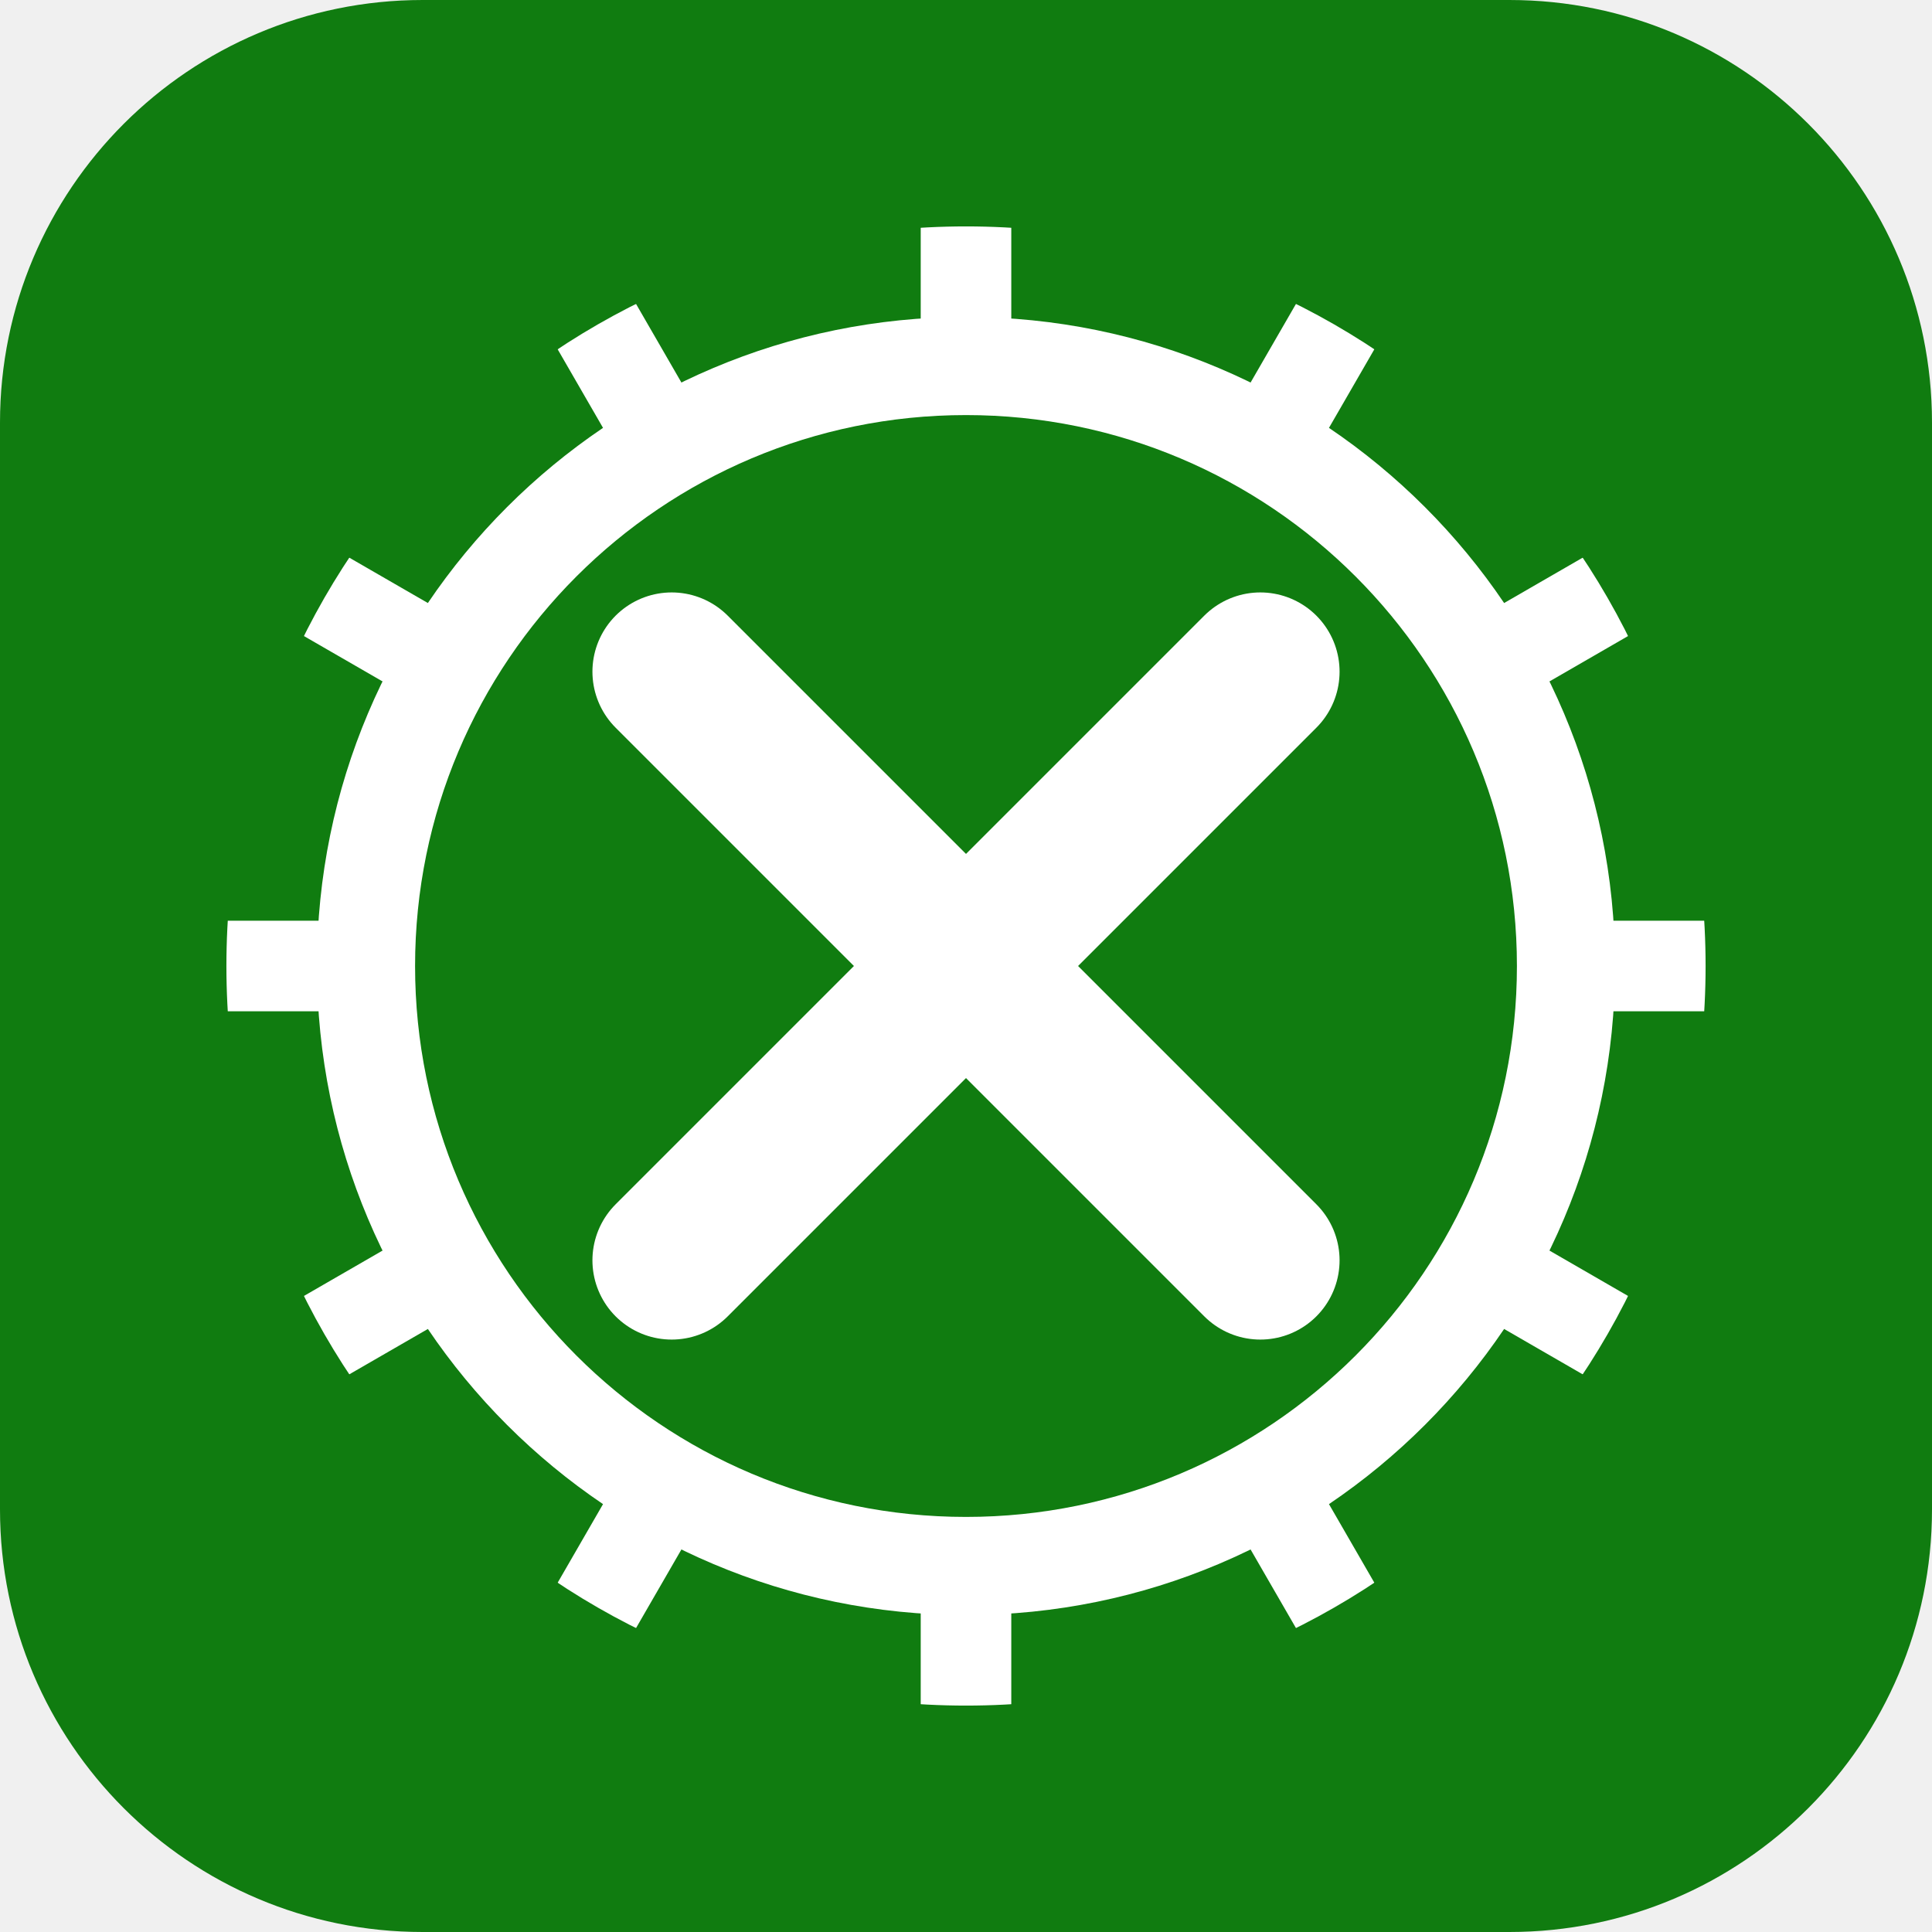
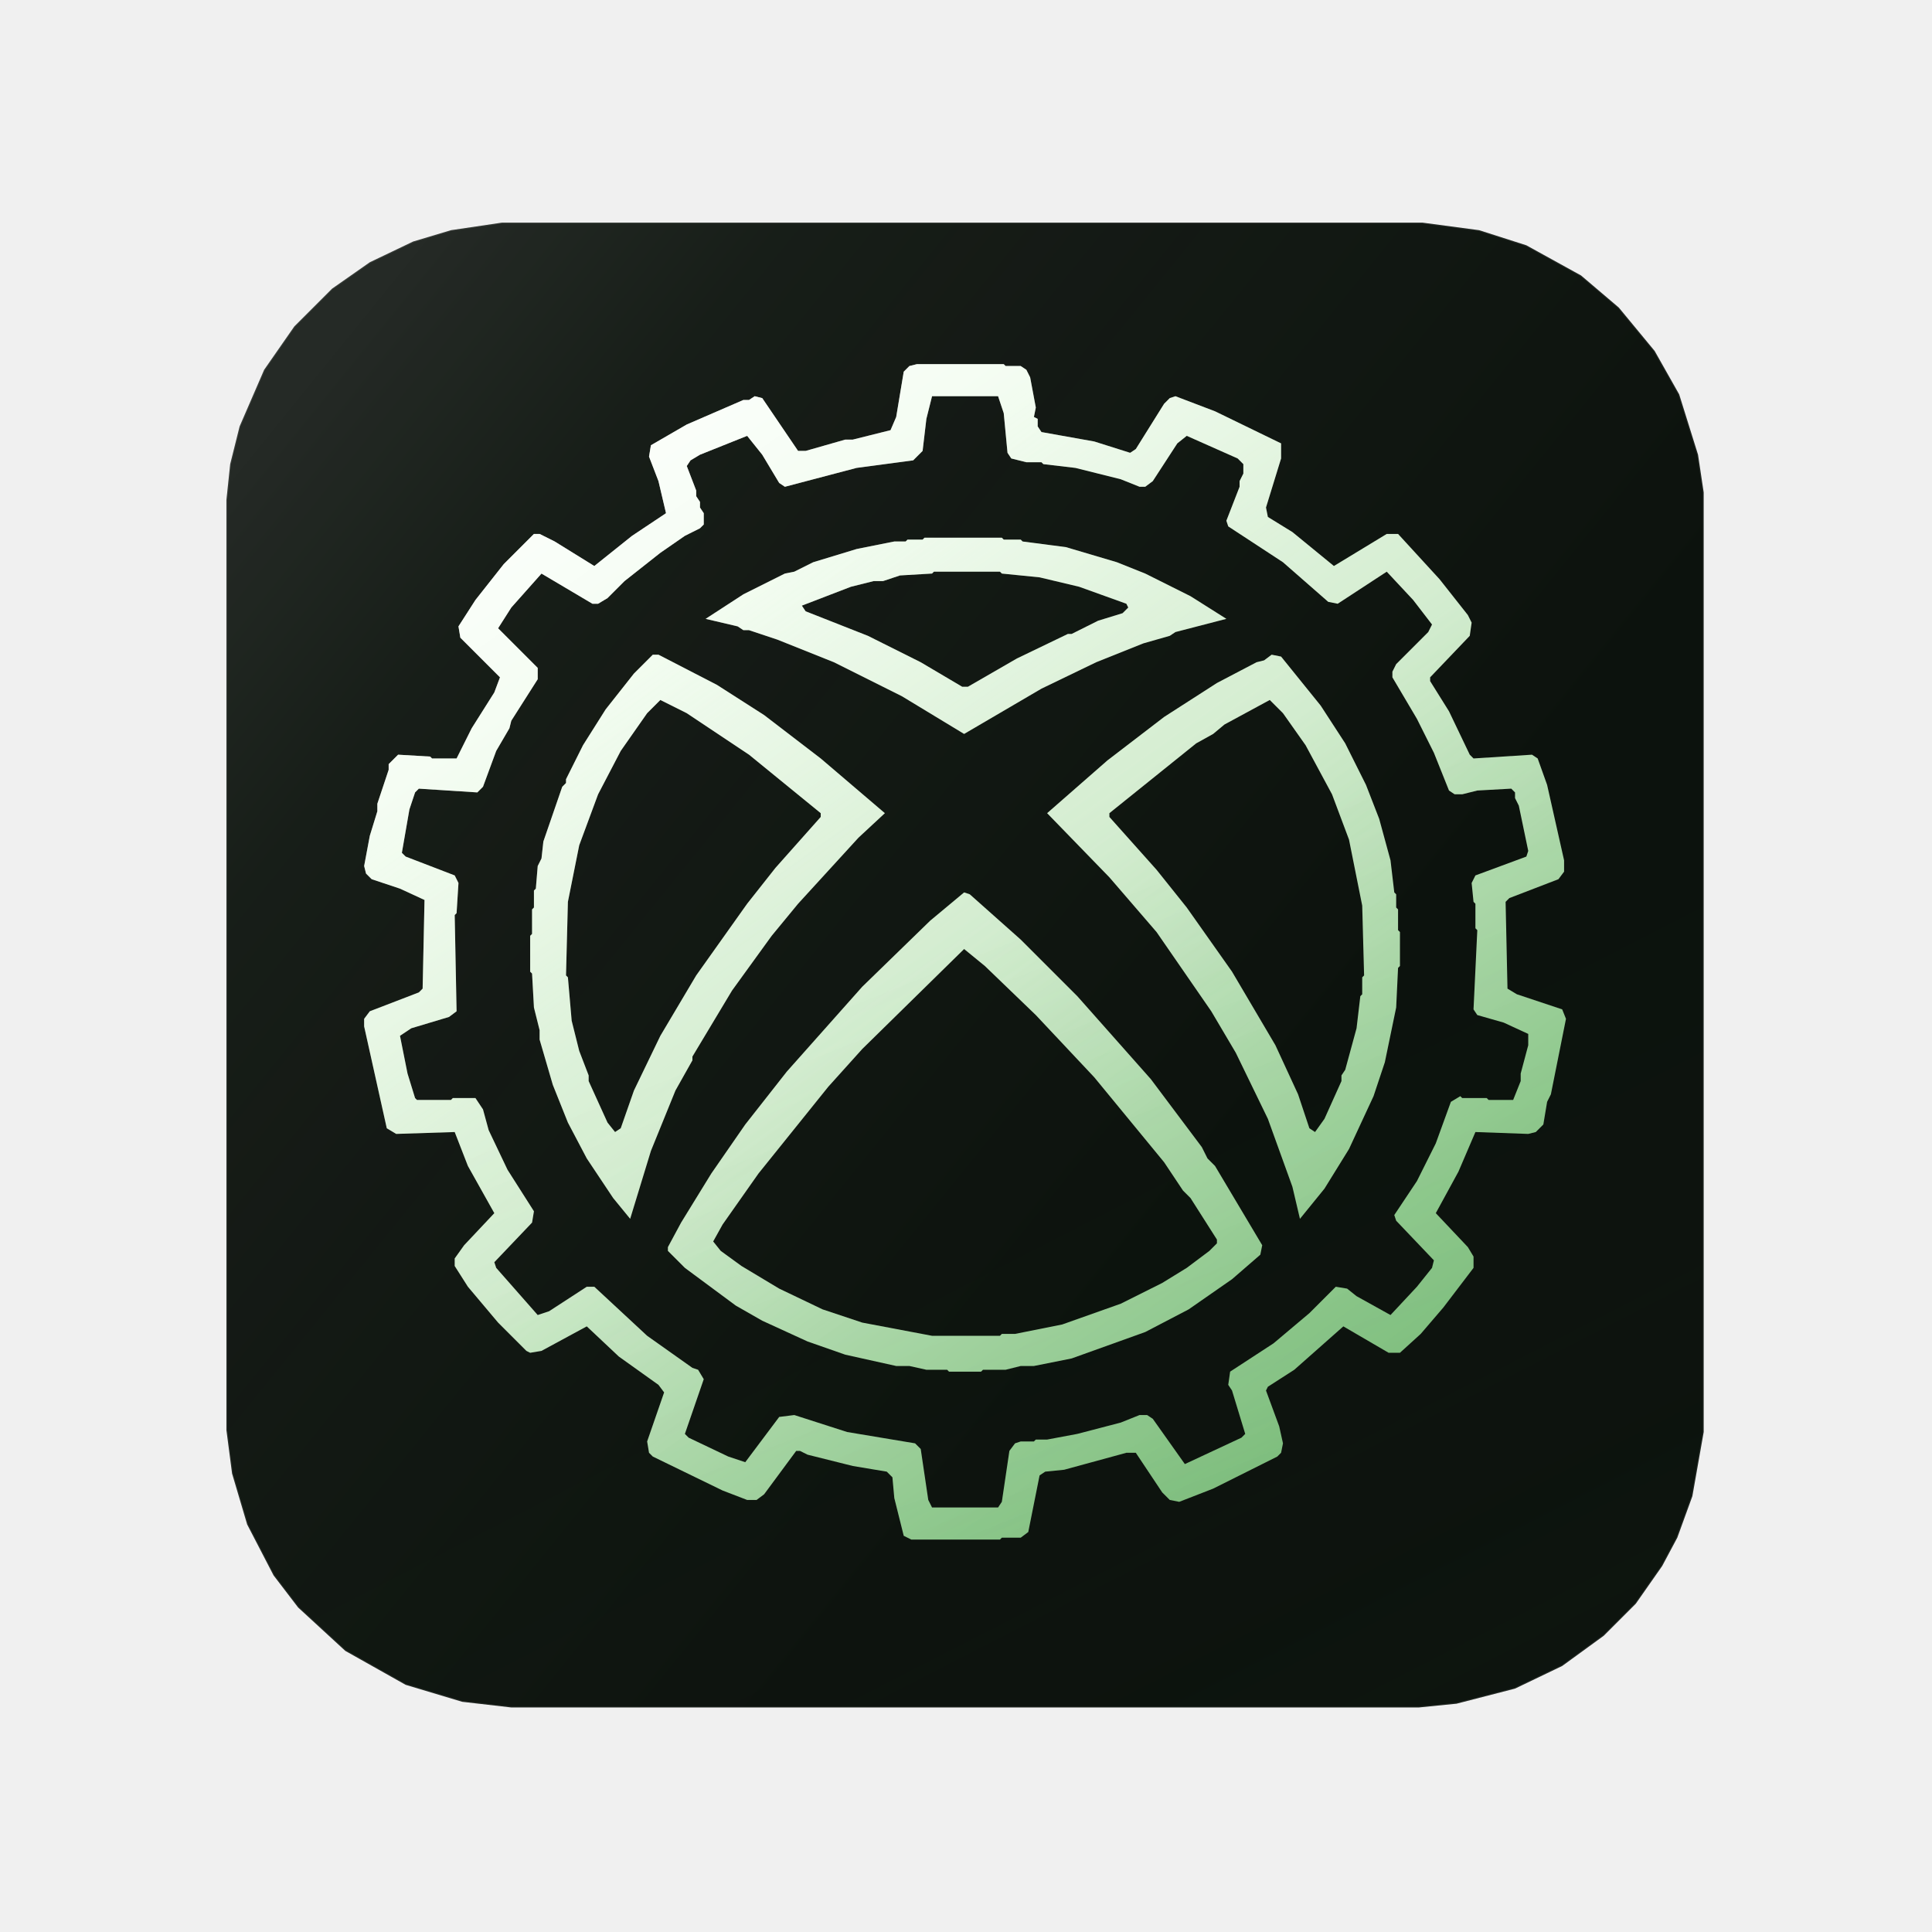
- <svg xmlns="http://www.w3.org/2000/svg" viewBox="0 0 512 512">
-   <rect width="512" height="512" rx="112" fill="#107c10" />
+ <svg xmlns="http://www.w3.org/2000/svg" width="1024" height="1024" viewBox="0 0 1024 1024" style="shape-rendering:auto;image-rendering:auto" text-rendering="geometricPrecision" color-rendering="optimizeQuality">
  <defs>
-     <mask id="gear-ring-mask">
-       <rect width="512" height="512" fill="#000" />
-       <g fill="#fff">
-         <circle cx="256" cy="256" r="172" />
-         <rect x="244" y="30" width="24" height="72" rx="6" />
-         <rect x="244" y="30" width="24" height="72" rx="6" transform="rotate(30 256 256)" />
-         <rect x="244" y="30" width="24" height="72" rx="6" transform="rotate(60 256 256)" />
-         <rect x="244" y="30" width="24" height="72" rx="6" transform="rotate(90 256 256)" />
-         <rect x="244" y="30" width="24" height="72" rx="6" transform="rotate(120 256 256)" />
-         <rect x="244" y="30" width="24" height="72" rx="6" transform="rotate(150 256 256)" />
-         <rect x="244" y="30" width="24" height="72" rx="6" transform="rotate(180 256 256)" />
-         <rect x="244" y="30" width="24" height="72" rx="6" transform="rotate(210 256 256)" />
-         <rect x="244" y="30" width="24" height="72" rx="6" transform="rotate(240 256 256)" />
-         <rect x="244" y="30" width="24" height="72" rx="6" transform="rotate(270 256 256)" />
-         <rect x="244" y="30" width="24" height="72" rx="6" transform="rotate(300 256 256)" />
-         <rect x="244" y="30" width="24" height="72" rx="6" transform="rotate(330 256 256)" />
-       </g>
-       <circle cx="256" cy="256" r="146" fill="#000" />
-     </mask>
+     <linearGradient id="appleGlassBase" x1="300" y1="190" x2="760" y2="830" gradientUnits="userSpaceOnUse">
+       <stop offset="0%" stop-color="#f8fff7" />
+       <stop offset="18%" stop-color="#edfbea" />
+       <stop offset="48%" stop-color="#cfeacb" />
+       <stop offset="78%" stop-color="#92ca90" />
+       <stop offset="100%" stop-color="#6fb56f" />
+     </linearGradient>
+     <linearGradient id="glassHighlight" x1="330" y1="180" x2="620" y2="590" gradientUnits="userSpaceOnUse">
+       <stop offset="0%" stop-color="#ffffff" stop-opacity="0.78" />
+       <stop offset="28%" stop-color="#ffffff" stop-opacity="0.34" />
+       <stop offset="58%" stop-color="#f7fff6" stop-opacity="0.14" />
+       <stop offset="100%" stop-color="#f7fff6" stop-opacity="0" />
+     </linearGradient>
+     <linearGradient id="glassShade" x1="610" y1="460" x2="770" y2="860" gradientUnits="userSpaceOnUse">
+       <stop offset="0%" stop-color="#5ea561" stop-opacity="0" />
+       <stop offset="65%" stop-color="#5ea561" stop-opacity="0.06" />
+       <stop offset="100%" stop-color="#4d9051" stop-opacity="0.16" />
+     </linearGradient>
+     <filter id="softGlassGlow" x="0%" y="0%" width="100%" height="100%">
+       <feComponentTransfer>
+         <feFuncA type="identity" />
+       </feComponentTransfer>
+     </filter>
+     <linearGradient id="bigsurEdgeHighlight" x1="220" y1="135" x2="720" y2="540" gradientUnits="userSpaceOnUse">
+       <stop offset="0%" stop-color="#ffffff" stop-opacity="0.10" />
+       <stop offset="22%" stop-color="#f6fff4" stop-opacity="0.05" />
+       <stop offset="48%" stop-color="#edf9ea" stop-opacity="0.03" />
+       <stop offset="100%" stop-color="#edf9ea" stop-opacity="0" />
+     </linearGradient>
+     <linearGradient id="bigsurEdgeShade" x1="660" y1="520" x2="860" y2="910" gradientUnits="userSpaceOnUse">
+       <stop offset="0%" stop-color="#1f3a22" stop-opacity="0" />
+       <stop offset="68%" stop-color="#1c331f" stop-opacity="0.035" />
+       <stop offset="100%" stop-color="#162919" stop-opacity="0.12" />
+     </linearGradient>
+     <linearGradient id="bigsurTopSheen" x1="260" y1="130" x2="540" y2="350" gradientUnits="userSpaceOnUse">
+       <stop offset="0%" stop-color="#ffffff" stop-opacity="0.44" />
+       <stop offset="35%" stop-color="#ffffff" stop-opacity="0.18" />
+       <stop offset="100%" stop-color="#ffffff" stop-opacity="0" />
+     </linearGradient>
+     <filter id="edgeGlowSoft" x="0%" y="0%" width="100%" height="100%">
+       <feComponentTransfer>
+         <feFuncA type="identity" />
+       </feComponentTransfer>
+     </filter>
+     <filter id="innerEdgeBlur" x="0%" y="0%" width="100%" height="100%">
+       <feComponentTransfer>
+         <feFuncA type="identity" />
+       </feComponentTransfer>
+     </filter>
  </defs>
-   <circle cx="256" cy="256" r="196" fill="#fff" mask="url(#gear-ring-mask)" />
-   <g fill="none" stroke="#fff" stroke-width="42" stroke-linecap="round">
-     <path d="M178 178 L334 334" />
-     <path d="M334 178 L178 334" />
+   <path d="M 176 153 L 156 173 L 140 196 L 127 226 L 122 246 L 120 265 L 120 758 L 123 781 L 131 808 L 145 835 L 158 852 L 183 875 L 215 893 L 245 902 L 271 905 L 752 905 L 772 903 L 803 895 L 828 883 L 850 867 L 867 850 L 881 830 L 889 815 L 897 793 L 903 759 L 903 261 L 900 241 L 890 209 L 877 186 L 858 163 L 838 146 L 809 130 L 784 122 L 754 118 L 266 118 L 239 122 L 219 128 L 196 139 Z" fill="#0c120d" />
+   <path d="M 176 153 L 156 173 L 140 196 L 127 226 L 122 246 L 120 265 L 120 758 L 123 781 L 131 808 L 145 835 L 158 852 L 183 875 L 215 893 L 245 902 L 271 905 L 752 905 L 772 903 L 803 895 L 828 883 L 850 867 L 867 850 L 881 830 L 889 815 L 897 793 L 903 759 L 903 261 L 900 241 L 890 209 L 877 186 L 858 163 L 838 146 L 809 130 L 784 122 L 754 118 L 266 118 L 239 122 L 219 128 L 196 139 Z" fill="url(#bigsurEdgeHighlight)" />
+   <path d="M 176 153 L 156 173 L 140 196 L 127 226 L 122 246 L 120 265 L 120 758 L 123 781 L 131 808 L 145 835 L 158 852 L 183 875 L 215 893 L 245 902 L 271 905 L 752 905 L 772 903 L 803 895 L 828 883 L 850 867 L 867 850 L 881 830 L 889 815 L 897 793 L 903 759 L 903 261 L 900 241 L 890 209 L 877 186 L 858 163 L 838 146 L 809 130 L 784 122 L 754 118 L 266 118 L 239 122 L 219 128 L 196 139 Z" fill="url(#bigsurEdgeShade)" />
+   <path d="M 176 153 L 156 173 L 140 196 L 127 226 L 122 246 L 120 265 L 120 758 L 123 781 L 131 808 L 145 835 L 158 852 L 183 875 L 215 893 L 245 902 L 271 905 L 752 905 L 772 903 L 803 895 L 828 883 L 850 867 L 867 850 L 881 830 L 889 815 L 897 793 L 903 759 L 903 261 L 900 241 L 890 209 L 877 186 L 858 163 L 838 146 L 809 130 L 784 122 L 754 118 L 266 118 L 239 122 L 219 128 L 196 139 Z" fill="none" stroke="#ffffff" stroke-opacity="0.04" stroke-width="1" stroke-linejoin="round" stroke-linecap="round" vector-effect="non-scaling-stroke" />
+   <path d="M 176 153 L 156 173 L 140 196 L 127 226 L 122 246 L 120 265 L 120 758 L 123 781 L 131 808 L 145 835 L 158 852 L 183 875 L 215 893 L 245 902 L 271 905 L 752 905 L 772 903 L 803 895 L 828 883 L 850 867 L 867 850 L 881 830 L 889 815 L 897 793 L 903 759 L 903 261 L 900 241 L 890 209 L 877 186 L 858 163 L 838 146 L 809 130 L 784 122 L 754 118 L 266 118 L 239 122 L 219 128 L 196 139 Z" fill="none" stroke="#ffffff" stroke-opacity="0.06" stroke-width="1" stroke-linejoin="round" stroke-linecap="round" vector-effect="non-scaling-stroke" />
+   <g stroke-linejoin="round" stroke-linecap="round">
+     <path d="M 511 473 L 493 488 L 457 523 L 417 568 L 395 596 L 377 622 L 361 648 L 354 661 L 354 663 L 363 672 L 390 692 L 404 700 L 428 711 L 448 718 L 475 724 L 482 724 L 491 726 L 502 726 L 503 727 L 520 727 L 521 726 L 533 726 L 541 724 L 548 724 L 568 720 L 607 706 L 630 694 L 653 678 L 668 665 L 669 660 L 644 618 L 640 614 L 637 608 L 610 572 L 571 528 L 541 498 L 514 474 Z M 378 658 L 383 649 L 402 622 L 439 576 L 457 556 L 511 503 L 522 512 L 549 538 L 580 571 L 617 616 L 627 631 L 631 635 L 645 657 L 645 659 L 641 663 L 629 672 L 616 680 L 594 691 L 563 702 L 538 707 L 531 707 L 530 708 L 494 708 L 457 701 L 436 694 L 413 683 L 393 671 L 382 663 Z" fill="url(#appleGlassBase)" fill-rule="evenodd" />
+     <path d="M 674 347 L 670 350 L 666 351 L 645 362 L 617 380 L 587 403 L 555 431 L 588 465 L 613 494 L 642 536 L 655 558 L 672 593 L 685 629 L 689 646 L 702 630 L 715 609 L 728 581 L 734 563 L 740 534 L 741 513 L 742 512 L 742 494 L 741 493 L 741 482 L 740 481 L 740 474 L 739 473 L 737 456 L 731 434 L 724 416 L 713 394 L 700 374 L 679 348 Z M 673 371 L 680 378 L 692 395 L 706 421 L 715 445 L 722 480 L 723 517 L 722 518 L 722 527 L 721 528 L 719 545 L 713 567 L 711 570 L 711 573 L 702 593 L 697 600 L 694 598 L 688 580 L 676 554 L 653 515 L 629 481 L 613 461 L 588 433 L 588 431 L 634 394 L 643 389 L 649 384 Z" fill="url(#appleGlassBase)" fill-rule="evenodd" />
+     <path d="M 349 347 L 346 347 L 336 357 L 321 376 L 309 395 L 300 413 L 300 415 L 298 417 L 288 446 L 287 455 L 285 459 L 284 471 L 283 472 L 283 481 L 282 482 L 282 495 L 281 496 L 281 515 L 282 516 L 283 534 L 286 546 L 286 551 L 293 575 L 301 595 L 311 614 L 325 635 L 334 646 L 345 610 L 358 578 L 367 562 L 367 560 L 388 525 L 409 496 L 423 479 L 455 444 L 469 431 L 435 402 L 405 379 L 380 363 Z M 350 371 L 364 378 L 397 400 L 435 431 L 435 433 L 411 460 L 396 479 L 369 517 L 350 549 L 336 578 L 329 598 L 326 600 L 322 595 L 312 573 L 312 570 L 307 557 L 303 541 L 301 518 L 300 517 L 301 478 L 307 448 L 317 421 L 329 398 L 343 378 Z" fill="url(#appleGlassBase)" fill-rule="evenodd" />
+     <path d="M 374 328 L 391 332 L 394 334 L 397 334 L 412 339 L 442 351 L 478 369 L 511 389 L 552 365 L 581 351 L 606 341 L 620 337 L 623 335 L 650 328 L 631 316 L 607 304 L 592 298 L 565 290 L 542 287 L 541 286 L 532 286 L 531 285 L 490 285 L 489 286 L 481 286 L 480 287 L 474 287 L 454 291 L 431 298 L 421 303 L 416 304 L 394 315 Z M 425 321 L 451 311 L 463 308 L 468 308 L 477 305 L 494 304 L 495 303 L 530 303 L 531 304 L 551 306 L 572 311 L 597 320 L 598 322 L 595 325 L 582 329 L 568 336 L 566 336 L 539 349 L 513 364 L 510 364 L 488 351 L 460 337 L 427 324 Z" fill="url(#appleGlassBase)" fill-rule="evenodd" />
+     <path d="M 486 193 L 482 194 L 479 197 L 475 221 L 472 228 L 452 233 L 448 233 L 427 239 L 423 239 L 404 211 L 400 210 L 397 212 L 394 212 L 364 225 L 345 236 L 344 242 L 349 255 L 353 272 L 335 284 L 315 300 L 294 287 L 286 283 L 283 283 L 267 299 L 252 318 L 243 332 L 244 338 L 265 359 L 262 367 L 250 386 L 242 402 L 229 402 L 228 401 L 211 400 L 206 405 L 206 408 L 200 426 L 200 430 L 196 443 L 193 459 L 194 463 L 197 466 L 212 471 L 225 477 L 224 524 L 222 526 L 196 536 L 193 540 L 193 544 L 205 598 L 210 601 L 241 600 L 248 618 L 262 643 L 246 660 L 241 667 L 241 671 L 248 682 L 264 701 L 279 716 L 281 717 L 287 716 L 311 703 L 328 719 L 349 734 L 352 738 L 343 764 L 344 770 L 346 772 L 383 790 L 396 795 L 401 795 L 405 792 L 422 769 L 424 769 L 428 771 L 452 777 L 470 780 L 473 783 L 474 794 L 479 814 L 483 816 L 530 816 L 531 815 L 541 815 L 545 812 L 551 782 L 554 780 L 564 779 L 597 770 L 602 770 L 616 791 L 620 795 L 625 796 L 643 789 L 677 772 L 679 770 L 680 765 L 678 756 L 671 737 L 672 735 L 686 726 L 712 703 L 736 717 L 742 717 L 753 707 L 765 693 L 781 672 L 781 666 L 778 661 L 761 643 L 773 621 L 782 600 L 810 601 L 814 600 L 818 596 L 820 584 L 822 580 L 830 540 L 828 535 L 804 527 L 799 524 L 798 478 L 800 476 L 826 466 L 829 462 L 829 456 L 820 416 L 815 402 L 812 400 L 781 402 L 779 400 L 768 377 L 758 361 L 758 359 L 779 337 L 780 330 L 778 326 L 763 307 L 741 283 L 735 283 L 707 300 L 685 282 L 672 274 L 671 269 L 679 243 L 679 235 L 644 218 L 623 210 L 620 211 L 617 214 L 602 238 L 599 240 L 580 234 L 552 229 L 550 226 L 550 222 L 548 221 L 549 216 L 546 200 L 544 196 L 541 194 L 533 194 L 532 193 Z M 494 210 L 529 210 L 532 219 L 534 240 L 536 243 L 544 245 L 552 245 L 553 246 L 570 248 L 594 254 L 604 258 L 607 258 L 611 255 L 624 235 L 629 231 L 656 243 L 659 246 L 659 251 L 657 255 L 657 258 L 650 276 L 651 279 L 680 298 L 704 319 L 709 320 L 735 303 L 749 318 L 759 331 L 757 335 L 740 352 L 738 356 L 738 359 L 751 381 L 760 399 L 768 419 L 771 421 L 775 421 L 783 419 L 801 418 L 803 420 L 803 423 L 805 427 L 810 451 L 809 454 L 782 464 L 780 468 L 781 478 L 782 479 L 782 492 L 783 493 L 781 535 L 783 538 L 797 542 L 810 548 L 810 554 L 806 569 L 806 573 L 802 583 L 789 583 L 788 582 L 775 582 L 774 581 L 769 584 L 761 606 L 751 626 L 739 644 L 740 647 L 760 668 L 759 672 L 751 682 L 737 697 L 719 687 L 714 683 L 708 682 L 694 696 L 675 712 L 652 727 L 651 734 L 653 737 L 660 760 L 658 762 L 628 776 L 611 752 L 608 750 L 604 750 L 594 754 L 571 760 L 555 763 L 549 763 L 548 764 L 541 764 L 538 765 L 535 769 L 531 796 L 529 799 L 494 799 L 492 795 L 488 768 L 485 765 L 449 759 L 421 750 L 413 751 L 395 775 L 386 772 L 365 762 L 363 760 L 373 731 L 370 726 L 367 725 L 343 708 L 315 682 L 311 682 L 291 695 L 285 697 L 263 672 L 262 669 L 282 648 L 283 642 L 269 620 L 259 599 L 256 588 L 252 582 L 240 582 L 239 583 L 221 583 L 220 582 L 216 569 L 212 549 L 218 545 L 238 539 L 242 536 L 241 485 L 242 484 L 243 468 L 241 464 L 215 454 L 213 452 L 217 429 L 220 420 L 222 418 L 253 420 L 256 417 L 263 398 L 270 386 L 271 382 L 285 360 L 285 354 L 264 333 L 271 322 L 287 304 L 314 320 L 317 320 L 322 317 L 331 308 L 350 293 L 363 284 L 371 280 L 373 278 L 373 272 L 371 269 L 371 266 L 369 263 L 369 260 L 364 247 L 366 244 L 371 241 L 396 231 L 404 241 L 413 256 L 416 258 L 454 248 L 484 244 L 489 239 L 491 222 Z" fill="url(#appleGlassBase)" fill-rule="evenodd" />
+     <path d="M 511 473 L 493 488 L 457 523 L 417 568 L 395 596 L 377 622 L 361 648 L 354 661 L 354 663 L 363 672 L 390 692 L 404 700 L 428 711 L 448 718 L 475 724 L 482 724 L 491 726 L 502 726 L 503 727 L 520 727 L 521 726 L 533 726 L 541 724 L 548 724 L 568 720 L 607 706 L 630 694 L 653 678 L 668 665 L 669 660 L 644 618 L 640 614 L 637 608 L 610 572 L 571 528 L 541 498 L 514 474 Z M 378 658 L 383 649 L 402 622 L 439 576 L 457 556 L 511 503 L 522 512 L 549 538 L 580 571 L 617 616 L 627 631 L 631 635 L 645 657 L 645 659 L 641 663 L 629 672 L 616 680 L 594 691 L 563 702 L 538 707 L 531 707 L 530 708 L 494 708 L 457 701 L 436 694 L 413 683 L 393 671 L 382 663 Z" fill="url(#glassHighlight)" fill-rule="evenodd" />
+     <path d="M 674 347 L 670 350 L 666 351 L 645 362 L 617 380 L 587 403 L 555 431 L 588 465 L 613 494 L 642 536 L 655 558 L 672 593 L 685 629 L 689 646 L 702 630 L 715 609 L 728 581 L 734 563 L 740 534 L 741 513 L 742 512 L 742 494 L 741 493 L 741 482 L 740 481 L 740 474 L 739 473 L 737 456 L 731 434 L 724 416 L 713 394 L 700 374 L 679 348 Z M 673 371 L 680 378 L 692 395 L 706 421 L 715 445 L 722 480 L 723 517 L 722 518 L 722 527 L 721 528 L 719 545 L 713 567 L 711 570 L 711 573 L 702 593 L 697 600 L 694 598 L 688 580 L 676 554 L 653 515 L 629 481 L 613 461 L 588 433 L 588 431 L 634 394 L 643 389 L 649 384 Z" fill="url(#glassHighlight)" fill-rule="evenodd" />
+     <path d="M 349 347 L 346 347 L 336 357 L 321 376 L 309 395 L 300 413 L 300 415 L 298 417 L 288 446 L 287 455 L 285 459 L 284 471 L 283 472 L 283 481 L 282 482 L 282 495 L 281 496 L 281 515 L 282 516 L 283 534 L 286 546 L 286 551 L 293 575 L 301 595 L 311 614 L 325 635 L 334 646 L 345 610 L 358 578 L 367 562 L 367 560 L 388 525 L 409 496 L 423 479 L 455 444 L 469 431 L 435 402 L 405 379 L 380 363 Z M 350 371 L 364 378 L 397 400 L 435 431 L 435 433 L 411 460 L 396 479 L 369 517 L 350 549 L 336 578 L 329 598 L 326 600 L 322 595 L 312 573 L 312 570 L 307 557 L 303 541 L 301 518 L 300 517 L 301 478 L 307 448 L 317 421 L 329 398 L 343 378 Z" fill="url(#glassHighlight)" fill-rule="evenodd" />
+     <path d="M 374 328 L 391 332 L 394 334 L 397 334 L 412 339 L 442 351 L 478 369 L 511 389 L 552 365 L 581 351 L 606 341 L 620 337 L 623 335 L 650 328 L 631 316 L 607 304 L 592 298 L 565 290 L 542 287 L 541 286 L 532 286 L 531 285 L 490 285 L 489 286 L 481 286 L 480 287 L 474 287 L 454 291 L 431 298 L 421 303 L 416 304 L 394 315 Z M 425 321 L 451 311 L 463 308 L 468 308 L 477 305 L 494 304 L 495 303 L 530 303 L 531 304 L 551 306 L 572 311 L 597 320 L 598 322 L 595 325 L 582 329 L 568 336 L 566 336 L 539 349 L 513 364 L 510 364 L 488 351 L 460 337 L 427 324 Z" fill="url(#glassHighlight)" fill-rule="evenodd" />
+     <path d="M 486 193 L 482 194 L 479 197 L 475 221 L 472 228 L 452 233 L 448 233 L 427 239 L 423 239 L 404 211 L 400 210 L 397 212 L 394 212 L 364 225 L 345 236 L 344 242 L 349 255 L 353 272 L 335 284 L 315 300 L 294 287 L 286 283 L 283 283 L 267 299 L 252 318 L 243 332 L 244 338 L 265 359 L 262 367 L 250 386 L 242 402 L 229 402 L 228 401 L 211 400 L 206 405 L 206 408 L 200 426 L 200 430 L 196 443 L 193 459 L 194 463 L 197 466 L 212 471 L 225 477 L 224 524 L 222 526 L 196 536 L 193 540 L 193 544 L 205 598 L 210 601 L 241 600 L 248 618 L 262 643 L 246 660 L 241 667 L 241 671 L 248 682 L 264 701 L 279 716 L 281 717 L 287 716 L 311 703 L 328 719 L 349 734 L 352 738 L 343 764 L 344 770 L 346 772 L 383 790 L 396 795 L 401 795 L 405 792 L 422 769 L 424 769 L 428 771 L 452 777 L 470 780 L 473 783 L 474 794 L 479 814 L 483 816 L 530 816 L 531 815 L 541 815 L 545 812 L 551 782 L 554 780 L 564 779 L 597 770 L 602 770 L 616 791 L 620 795 L 625 796 L 643 789 L 677 772 L 679 770 L 680 765 L 678 756 L 671 737 L 672 735 L 686 726 L 712 703 L 736 717 L 742 717 L 753 707 L 765 693 L 781 672 L 781 666 L 778 661 L 761 643 L 773 621 L 782 600 L 810 601 L 814 600 L 818 596 L 820 584 L 822 580 L 830 540 L 828 535 L 804 527 L 799 524 L 798 478 L 800 476 L 826 466 L 829 462 L 829 456 L 820 416 L 815 402 L 812 400 L 781 402 L 779 400 L 768 377 L 758 361 L 758 359 L 779 337 L 780 330 L 778 326 L 763 307 L 741 283 L 735 283 L 707 300 L 685 282 L 672 274 L 671 269 L 679 243 L 679 235 L 644 218 L 623 210 L 620 211 L 617 214 L 602 238 L 599 240 L 580 234 L 552 229 L 550 226 L 550 222 L 548 221 L 549 216 L 546 200 L 544 196 L 541 194 L 533 194 L 532 193 Z M 494 210 L 529 210 L 532 219 L 534 240 L 536 243 L 544 245 L 552 245 L 553 246 L 570 248 L 594 254 L 604 258 L 607 258 L 611 255 L 624 235 L 629 231 L 656 243 L 659 246 L 659 251 L 657 255 L 657 258 L 650 276 L 651 279 L 680 298 L 704 319 L 709 320 L 735 303 L 749 318 L 759 331 L 757 335 L 740 352 L 738 356 L 738 359 L 751 381 L 760 399 L 768 419 L 771 421 L 775 421 L 783 419 L 801 418 L 803 420 L 803 423 L 805 427 L 810 451 L 809 454 L 782 464 L 780 468 L 781 478 L 782 479 L 782 492 L 783 493 L 781 535 L 783 538 L 797 542 L 810 548 L 810 554 L 806 569 L 806 573 L 802 583 L 789 583 L 788 582 L 775 582 L 774 581 L 769 584 L 761 606 L 751 626 L 739 644 L 740 647 L 760 668 L 759 672 L 751 682 L 737 697 L 719 687 L 714 683 L 708 682 L 694 696 L 675 712 L 652 727 L 651 734 L 653 737 L 660 760 L 658 762 L 628 776 L 611 752 L 608 750 L 604 750 L 594 754 L 571 760 L 555 763 L 549 763 L 548 764 L 541 764 L 538 765 L 535 769 L 531 796 L 529 799 L 494 799 L 492 795 L 488 768 L 485 765 L 449 759 L 421 750 L 413 751 L 395 775 L 386 772 L 365 762 L 363 760 L 373 731 L 370 726 L 367 725 L 343 708 L 315 682 L 311 682 L 291 695 L 285 697 L 263 672 L 262 669 L 282 648 L 283 642 L 269 620 L 259 599 L 256 588 L 252 582 L 240 582 L 239 583 L 221 583 L 220 582 L 216 569 L 212 549 L 218 545 L 238 539 L 242 536 L 241 485 L 242 484 L 243 468 L 241 464 L 215 454 L 213 452 L 217 429 L 220 420 L 222 418 L 253 420 L 256 417 L 263 398 L 270 386 L 271 382 L 285 360 L 285 354 L 264 333 L 271 322 L 287 304 L 314 320 L 317 320 L 322 317 L 331 308 L 350 293 L 363 284 L 371 280 L 373 278 L 373 272 L 371 269 L 371 266 L 369 263 L 369 260 L 364 247 L 366 244 L 371 241 L 396 231 L 404 241 L 413 256 L 416 258 L 454 248 L 484 244 L 489 239 L 491 222 Z" fill="url(#glassHighlight)" fill-rule="evenodd" />
+     <path d="M 511 473 L 493 488 L 457 523 L 417 568 L 395 596 L 377 622 L 361 648 L 354 661 L 354 663 L 363 672 L 390 692 L 404 700 L 428 711 L 448 718 L 475 724 L 482 724 L 491 726 L 502 726 L 503 727 L 520 727 L 521 726 L 533 726 L 541 724 L 548 724 L 568 720 L 607 706 L 630 694 L 653 678 L 668 665 L 669 660 L 644 618 L 640 614 L 637 608 L 610 572 L 571 528 L 541 498 L 514 474 Z M 378 658 L 383 649 L 402 622 L 439 576 L 457 556 L 511 503 L 522 512 L 549 538 L 580 571 L 617 616 L 627 631 L 631 635 L 645 657 L 645 659 L 641 663 L 629 672 L 616 680 L 594 691 L 563 702 L 538 707 L 531 707 L 530 708 L 494 708 L 457 701 L 436 694 L 413 683 L 393 671 L 382 663 Z" fill="url(#glassShade)" fill-rule="evenodd" />
+     <path d="M 674 347 L 670 350 L 666 351 L 645 362 L 617 380 L 587 403 L 555 431 L 588 465 L 613 494 L 642 536 L 655 558 L 672 593 L 685 629 L 689 646 L 702 630 L 715 609 L 728 581 L 734 563 L 740 534 L 741 513 L 742 512 L 742 494 L 741 493 L 741 482 L 740 481 L 740 474 L 739 473 L 737 456 L 731 434 L 724 416 L 713 394 L 700 374 L 679 348 Z M 673 371 L 680 378 L 692 395 L 706 421 L 715 445 L 722 480 L 723 517 L 722 518 L 722 527 L 721 528 L 719 545 L 713 567 L 711 570 L 711 573 L 702 593 L 697 600 L 694 598 L 688 580 L 676 554 L 653 515 L 629 481 L 613 461 L 588 433 L 588 431 L 634 394 L 643 389 L 649 384 Z" fill="url(#glassShade)" fill-rule="evenodd" />
+     <path d="M 349 347 L 346 347 L 336 357 L 321 376 L 309 395 L 300 413 L 300 415 L 298 417 L 288 446 L 287 455 L 285 459 L 284 471 L 283 472 L 283 481 L 282 482 L 282 495 L 281 496 L 281 515 L 282 516 L 283 534 L 286 546 L 286 551 L 293 575 L 301 595 L 311 614 L 325 635 L 334 646 L 345 610 L 358 578 L 367 562 L 367 560 L 388 525 L 409 496 L 423 479 L 455 444 L 469 431 L 435 402 L 405 379 L 380 363 Z M 350 371 L 364 378 L 397 400 L 435 431 L 435 433 L 411 460 L 396 479 L 369 517 L 350 549 L 336 578 L 329 598 L 326 600 L 322 595 L 312 573 L 312 570 L 307 557 L 303 541 L 301 518 L 300 517 L 301 478 L 307 448 L 317 421 L 329 398 L 343 378 Z" fill="url(#glassShade)" fill-rule="evenodd" />
+     <path d="M 374 328 L 391 332 L 394 334 L 397 334 L 412 339 L 442 351 L 478 369 L 511 389 L 552 365 L 581 351 L 606 341 L 620 337 L 623 335 L 650 328 L 631 316 L 607 304 L 592 298 L 565 290 L 542 287 L 541 286 L 532 286 L 531 285 L 490 285 L 489 286 L 481 286 L 480 287 L 474 287 L 454 291 L 431 298 L 421 303 L 416 304 L 394 315 Z M 425 321 L 451 311 L 463 308 L 468 308 L 477 305 L 494 304 L 495 303 L 530 303 L 531 304 L 551 306 L 572 311 L 597 320 L 598 322 L 595 325 L 582 329 L 568 336 L 566 336 L 539 349 L 513 364 L 510 364 L 488 351 L 460 337 L 427 324 Z" fill="url(#glassShade)" fill-rule="evenodd" />
+     <path d="M 486 193 L 482 194 L 479 197 L 475 221 L 472 228 L 452 233 L 448 233 L 427 239 L 423 239 L 404 211 L 400 210 L 397 212 L 394 212 L 364 225 L 345 236 L 344 242 L 349 255 L 353 272 L 335 284 L 315 300 L 294 287 L 286 283 L 283 283 L 267 299 L 252 318 L 243 332 L 244 338 L 265 359 L 262 367 L 250 386 L 242 402 L 229 402 L 228 401 L 211 400 L 206 405 L 206 408 L 200 426 L 200 430 L 196 443 L 193 459 L 194 463 L 197 466 L 212 471 L 225 477 L 224 524 L 222 526 L 196 536 L 193 540 L 193 544 L 205 598 L 210 601 L 241 600 L 248 618 L 262 643 L 246 660 L 241 667 L 241 671 L 248 682 L 264 701 L 279 716 L 281 717 L 287 716 L 311 703 L 328 719 L 349 734 L 352 738 L 343 764 L 344 770 L 346 772 L 383 790 L 396 795 L 401 795 L 405 792 L 422 769 L 424 769 L 428 771 L 452 777 L 470 780 L 473 783 L 474 794 L 479 814 L 483 816 L 530 816 L 531 815 L 541 815 L 545 812 L 551 782 L 554 780 L 564 779 L 597 770 L 602 770 L 616 791 L 620 795 L 625 796 L 643 789 L 677 772 L 679 770 L 680 765 L 678 756 L 671 737 L 672 735 L 686 726 L 712 703 L 736 717 L 742 717 L 753 707 L 765 693 L 781 672 L 781 666 L 778 661 L 761 643 L 773 621 L 782 600 L 810 601 L 814 600 L 818 596 L 820 584 L 822 580 L 830 540 L 828 535 L 804 527 L 799 524 L 798 478 L 800 476 L 826 466 L 829 462 L 829 456 L 820 416 L 815 402 L 812 400 L 781 402 L 779 400 L 768 377 L 758 361 L 758 359 L 779 337 L 780 330 L 778 326 L 763 307 L 741 283 L 735 283 L 707 300 L 685 282 L 672 274 L 671 269 L 679 243 L 679 235 L 644 218 L 623 210 L 620 211 L 617 214 L 602 238 L 599 240 L 580 234 L 552 229 L 550 226 L 550 222 L 548 221 L 549 216 L 546 200 L 544 196 L 541 194 L 533 194 L 532 193 Z M 494 210 L 529 210 L 532 219 L 534 240 L 536 243 L 544 245 L 552 245 L 553 246 L 570 248 L 594 254 L 604 258 L 607 258 L 611 255 L 624 235 L 629 231 L 656 243 L 659 246 L 659 251 L 657 255 L 657 258 L 650 276 L 651 279 L 680 298 L 704 319 L 709 320 L 735 303 L 749 318 L 759 331 L 757 335 L 740 352 L 738 356 L 738 359 L 751 381 L 760 399 L 768 419 L 771 421 L 775 421 L 783 419 L 801 418 L 803 420 L 803 423 L 805 427 L 810 451 L 809 454 L 782 464 L 780 468 L 781 478 L 782 479 L 782 492 L 783 493 L 781 535 L 783 538 L 797 542 L 810 548 L 810 554 L 806 569 L 806 573 L 802 583 L 789 583 L 788 582 L 775 582 L 774 581 L 769 584 L 761 606 L 751 626 L 739 644 L 740 647 L 760 668 L 759 672 L 751 682 L 737 697 L 719 687 L 714 683 L 708 682 L 694 696 L 675 712 L 652 727 L 651 734 L 653 737 L 660 760 L 658 762 L 628 776 L 611 752 L 608 750 L 604 750 L 594 754 L 571 760 L 555 763 L 549 763 L 548 764 L 541 764 L 538 765 L 535 769 L 531 796 L 529 799 L 494 799 L 492 795 L 488 768 L 485 765 L 449 759 L 421 750 L 413 751 L 395 775 L 386 772 L 365 762 L 363 760 L 373 731 L 370 726 L 367 725 L 343 708 L 315 682 L 311 682 L 291 695 L 285 697 L 263 672 L 262 669 L 282 648 L 283 642 L 269 620 L 259 599 L 256 588 L 252 582 L 240 582 L 239 583 L 221 583 L 220 582 L 216 569 L 212 549 L 218 545 L 238 539 L 242 536 L 241 485 L 242 484 L 243 468 L 241 464 L 215 454 L 213 452 L 217 429 L 220 420 L 222 418 L 253 420 L 256 417 L 263 398 L 270 386 L 271 382 L 285 360 L 285 354 L 264 333 L 271 322 L 287 304 L 314 320 L 317 320 L 322 317 L 331 308 L 350 293 L 363 284 L 371 280 L 373 278 L 373 272 L 371 269 L 371 266 L 369 263 L 369 260 L 364 247 L 366 244 L 371 241 L 396 231 L 404 241 L 413 256 L 416 258 L 454 248 L 484 244 L 489 239 L 491 222 Z" fill="url(#glassShade)" fill-rule="evenodd" />
  </g>
</svg>
